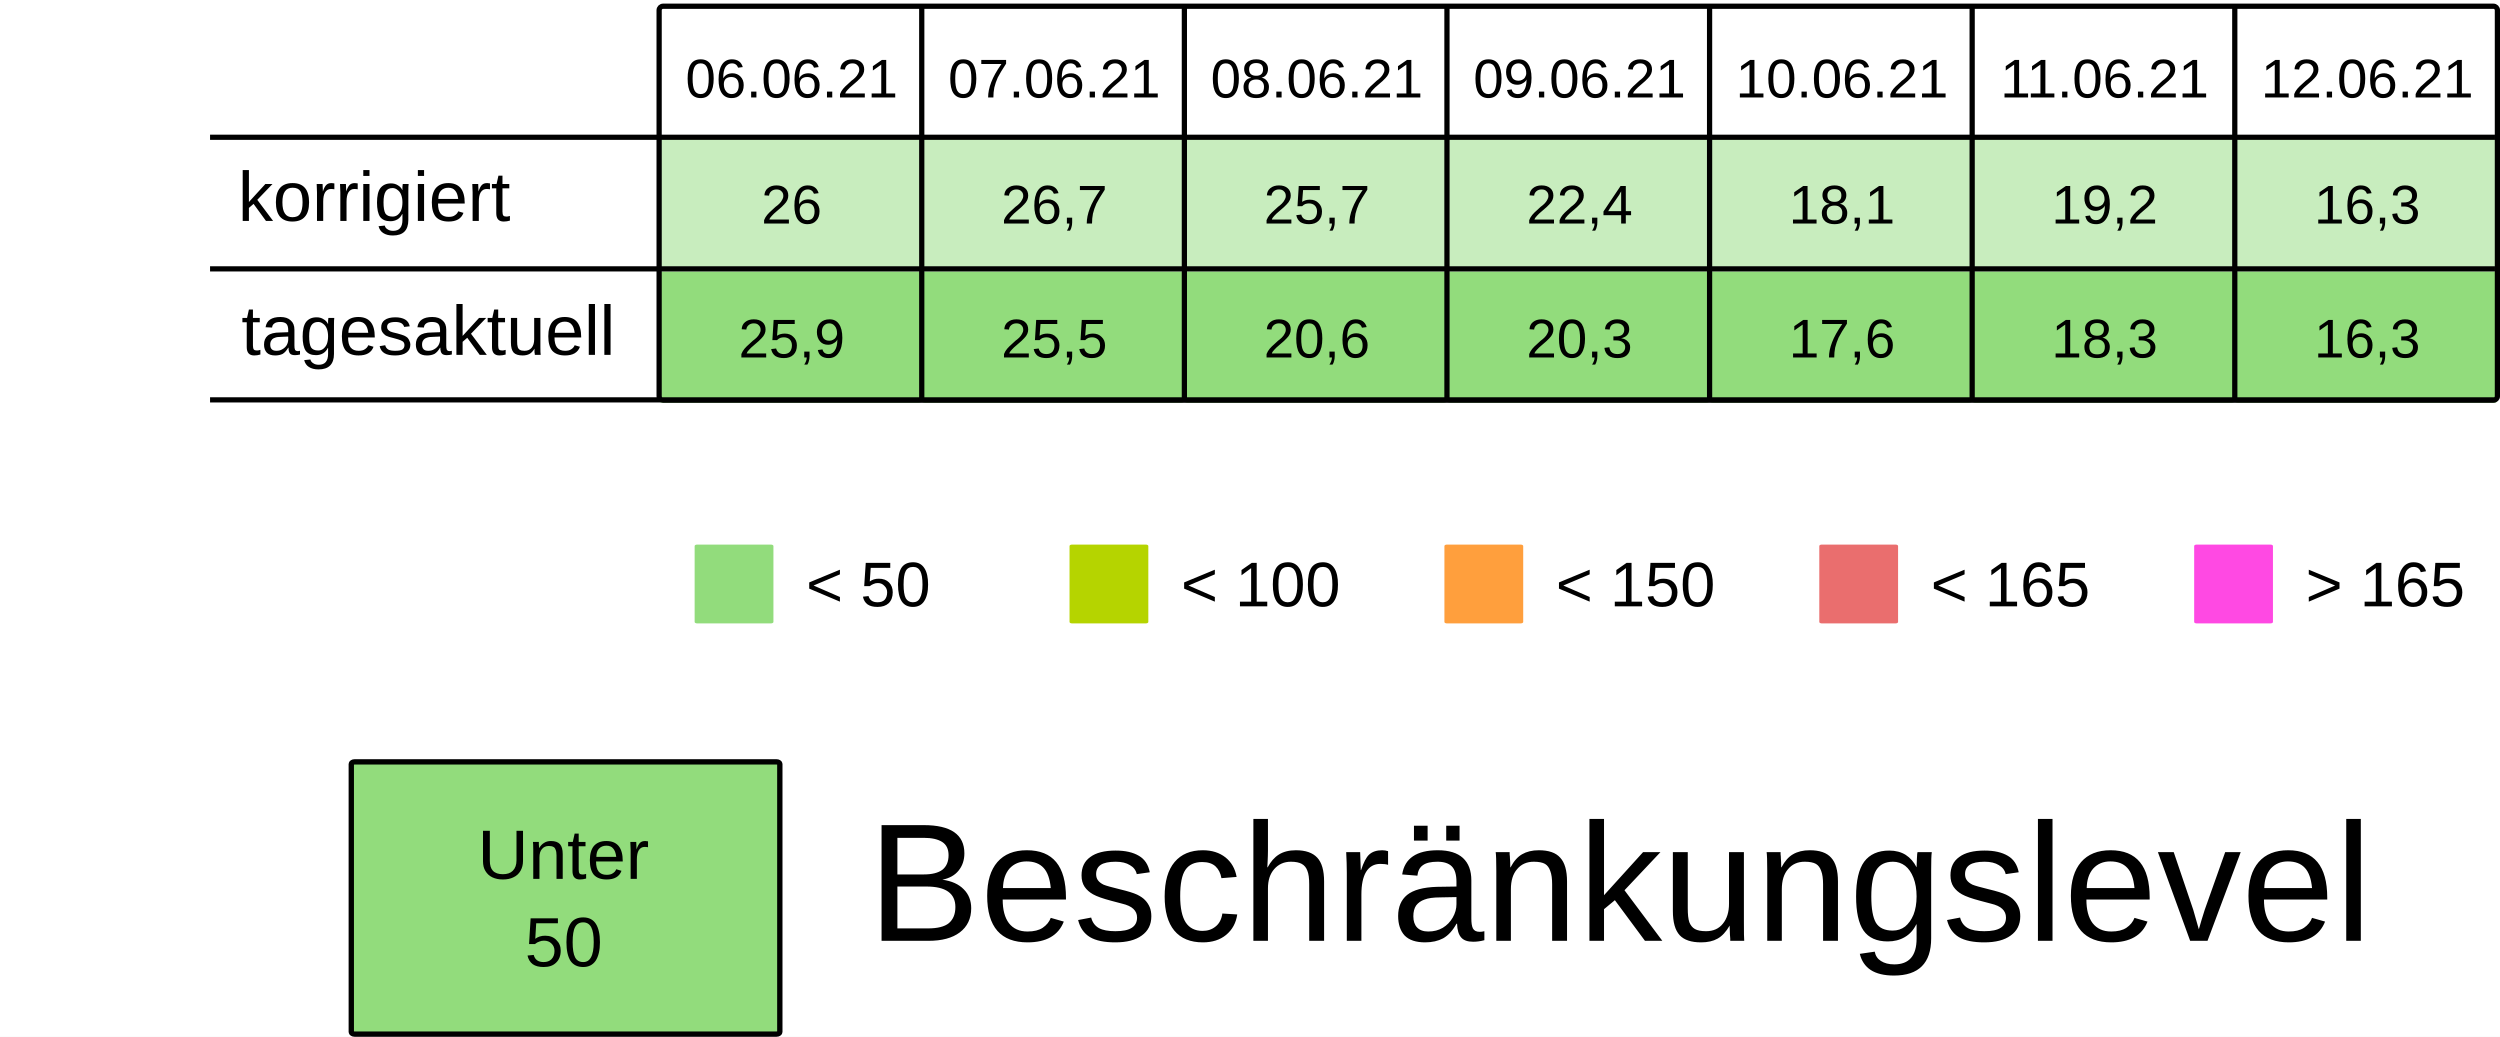
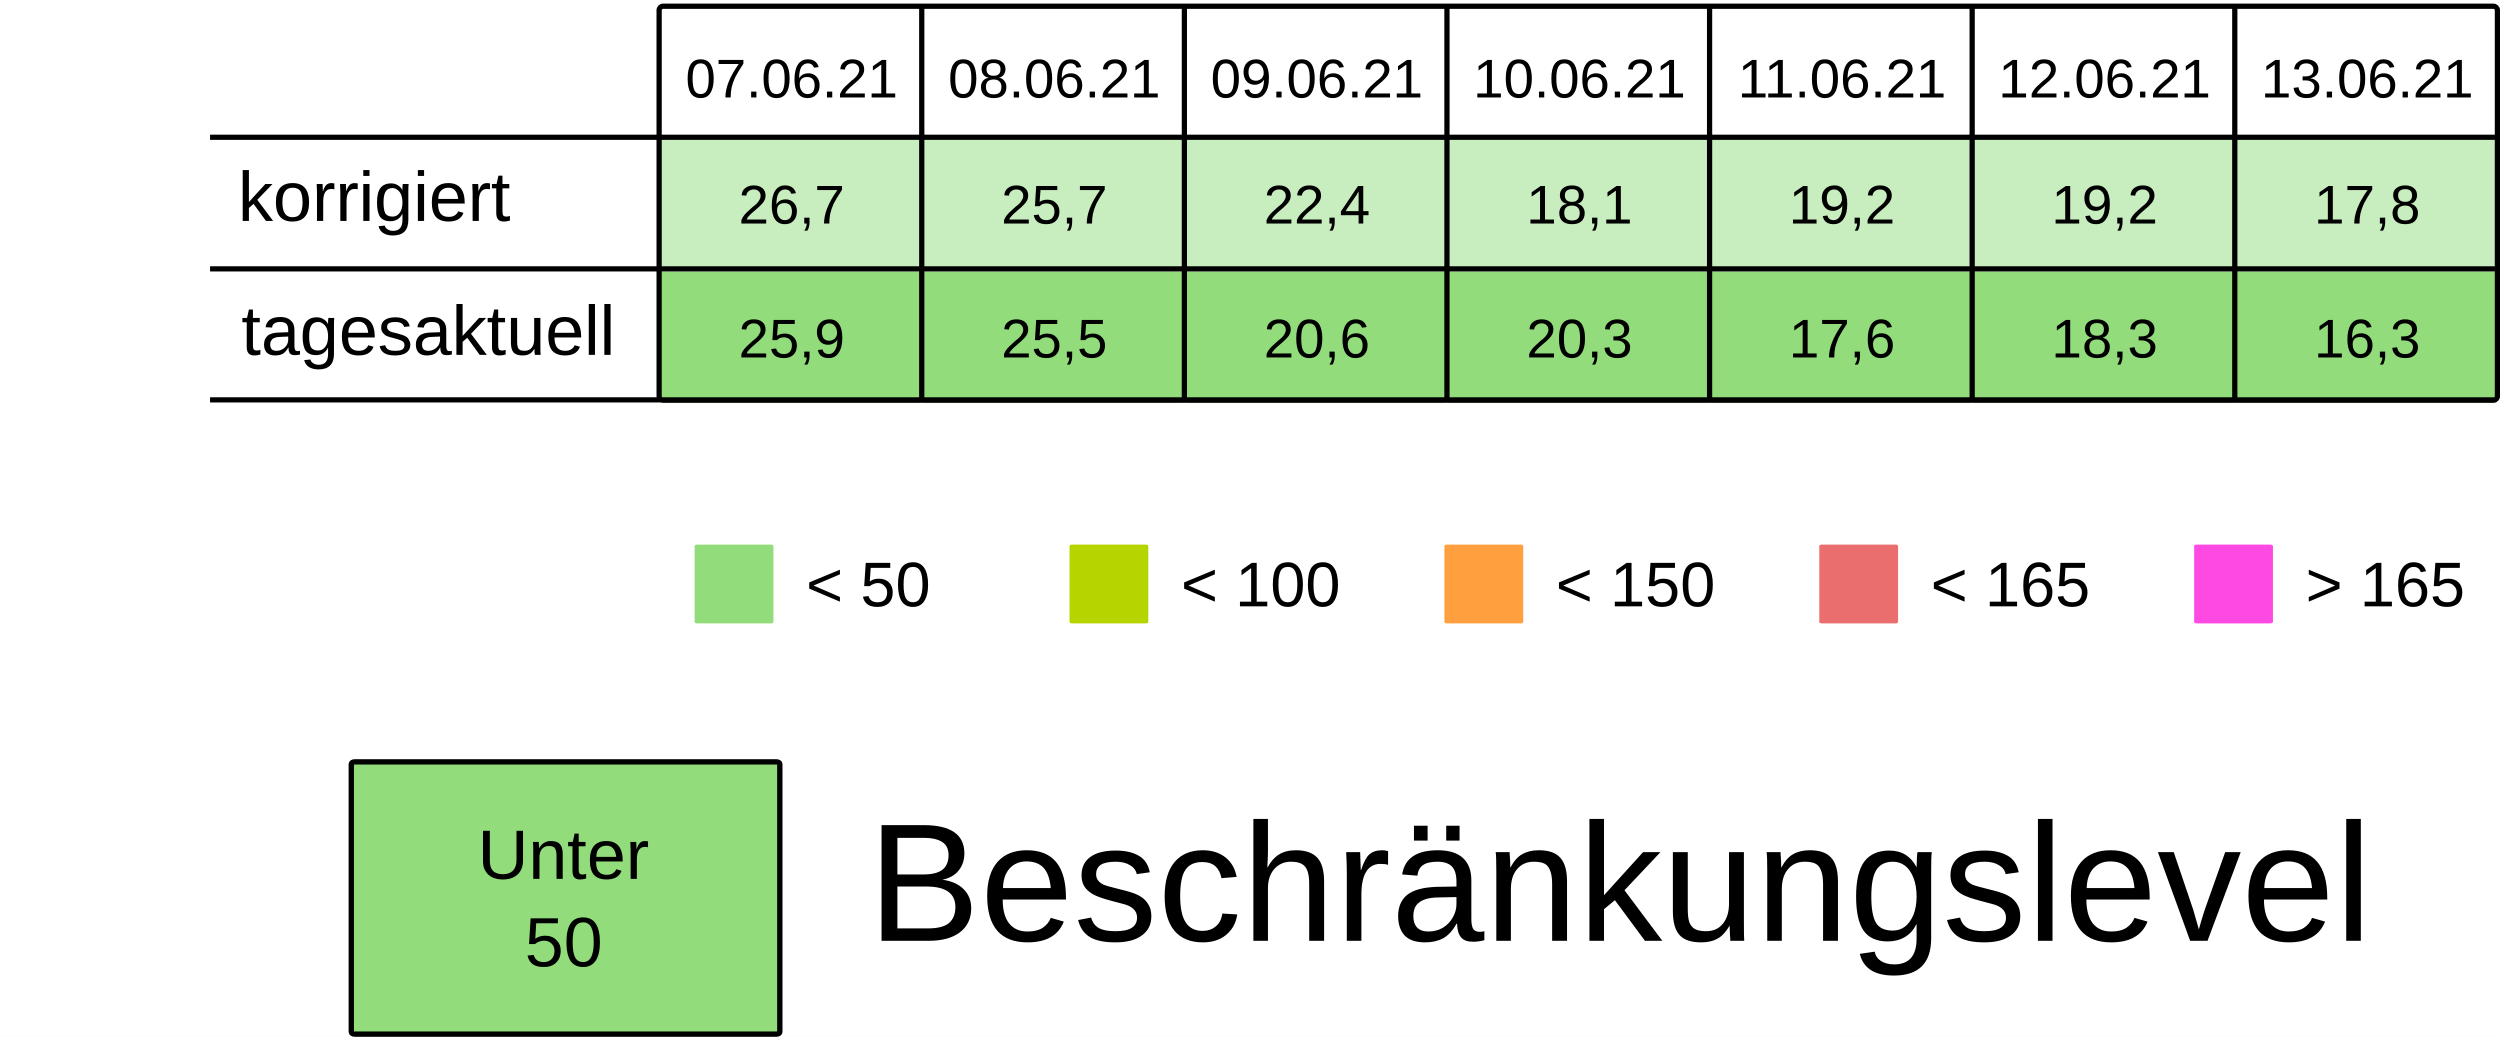
<svg xmlns="http://www.w3.org/2000/svg" viewBox="0 0 125.94 52.229" height="197.399" width="475.994">
  <rect width="100%" height="100%" x="-.001" fill="#fff" />
  <g transform="translate(-13.231 -25.355)">
    <rect ry=".106" rx=".169" y="32.284" x="46.434" height="6.615" width="13.229" fill="#92dc7c7F" />
    <rect ry=".106" rx=".169" y="32.284" x="59.664" height="6.615" width="13.229" fill="#92dc7c7F" />
    <rect ry=".106" rx=".169" y="32.284" x="72.893" height="6.615" width="13.229" fill="#92dc7c7F" />
    <rect ry=".106" rx=".169" y="32.284" x="86.122" height="6.615" width="13.229" fill="#92dc7c7F" />
    <rect ry=".106" rx=".169" y="32.284" x="99.351" height="6.615" width="13.229" fill="#92dc7c7F" />
    <rect ry=".106" rx=".169" y="32.284" x="112.58" height="6.615" width="13.229" fill="#92dc7c7F" />
    <rect ry=".106" rx=".169" y="32.284" x="125.809" height="6.615" width="13.229" fill="#92dc7c7F" />
    <text y="30.266" x="53.113" style="line-height:125%;-inkscape-font-specification:Arial;text-align:center" font-weight="400" font-size="2.749" letter-spacing="0" word-spacing="0" font-family="Arial" text-anchor="middle" stroke-width=".064">
-       <tspan style="text-align:center" y="30.266" x="53.113">06.06.21</tspan>
+       <tspan style="text-align:center" y="30.266" x="53.113">07.06.21</tspan>
    </text>
    <text y="30.266" x="66.342" style="line-height:125%;-inkscape-font-specification:Arial;text-align:center" font-weight="400" font-size="2.749" letter-spacing="0" word-spacing="0" font-family="Arial" text-anchor="middle" stroke-width=".064">
-       <tspan style="text-align:center" y="30.266" x="66.342">07.06.21</tspan>
+       <tspan style="text-align:center" y="30.266" x="66.342">08.06.21</tspan>
    </text>
    <text y="30.266" x="79.571" style="line-height:125%;-inkscape-font-specification:Arial;text-align:center" font-weight="400" font-size="2.749" letter-spacing="0" word-spacing="0" font-family="Arial" text-anchor="middle" stroke-width=".064">
-       <tspan style="text-align:center" y="30.266" x="79.571">08.06.21</tspan>
+       <tspan style="text-align:center" y="30.266" x="79.571">09.06.21</tspan>
    </text>
    <text y="30.266" x="92.8" style="line-height:125%;-inkscape-font-specification:Arial;text-align:center" font-weight="400" font-size="2.749" letter-spacing="0" word-spacing="0" font-family="Arial" text-anchor="middle" stroke-width=".064">
-       <tspan style="text-align:center" y="30.266" x="92.8">09.06.21</tspan>
+       <tspan style="text-align:center" y="30.266" x="92.8">10.06.21</tspan>
    </text>
    <text y="30.266" x="106.029" style="line-height:125%;-inkscape-font-specification:Arial;text-align:center" font-weight="400" font-size="2.749" letter-spacing="0" word-spacing="0" font-family="Arial" text-anchor="middle" stroke-width=".064">
-       <tspan style="text-align:center" y="30.266" x="106.029">10.06.21</tspan>
+       <tspan style="text-align:center" y="30.266" x="106.029">11.06.21</tspan>
    </text>
    <text y="30.266" x="119.258" style="line-height:125%;-inkscape-font-specification:Arial;text-align:center" font-weight="400" font-size="2.749" letter-spacing="0" word-spacing="0" font-family="Arial" text-anchor="middle" stroke-width=".064">
-       <tspan style="text-align:center" y="30.266" x="119.258">11.06.21</tspan>
+       <tspan style="text-align:center" y="30.266" x="119.258">12.06.21</tspan>
    </text>
    <text y="30.266" x="132.488" style="line-height:125%;-inkscape-font-specification:Arial;text-align:center" font-weight="400" font-size="2.749" letter-spacing="0" word-spacing="0" font-family="Arial" text-anchor="middle" stroke-width=".064">
-       <tspan style="text-align:center" y="30.266" x="132.488">12.06.21</tspan>
+       <tspan style="text-align:center" y="30.266" x="132.488">13.06.21</tspan>
    </text>
    <text y="36.616" x="53.113" style="line-height:125%;-inkscape-font-specification:Arial;text-align:center" font-weight="400" font-size="2.749" letter-spacing="0" word-spacing="0" font-family="Arial" text-anchor="middle" stroke-width=".064">
-       <tspan style="text-align:center" y="36.616" x="53.113">26</tspan>
+       <tspan style="text-align:center" y="36.616" x="53.113">26,7</tspan>
    </text>
    <text y="36.616" x="66.342" style="line-height:125%;-inkscape-font-specification:Arial;text-align:center" font-weight="400" font-size="2.749" letter-spacing="0" word-spacing="0" font-family="Arial" text-anchor="middle" stroke-width=".064">
-       <tspan style="text-align:center" y="36.616" x="66.342">26,7</tspan>
+       <tspan style="text-align:center" y="36.616" x="66.342">25,7</tspan>
    </text>
    <text y="36.616" x="79.571" style="line-height:125%;-inkscape-font-specification:Arial;text-align:center" font-weight="400" font-size="2.749" letter-spacing="0" word-spacing="0" font-family="Arial" text-anchor="middle" stroke-width=".064">
-       <tspan style="text-align:center" y="36.616" x="79.571">25,7</tspan>
+       <tspan style="text-align:center" y="36.616" x="79.571">22,4</tspan>
    </text>
    <text y="36.616" x="92.8" style="line-height:125%;-inkscape-font-specification:Arial;text-align:center" font-weight="400" font-size="2.749" letter-spacing="0" word-spacing="0" font-family="Arial" text-anchor="middle" stroke-width=".064">
-       <tspan style="text-align:center" y="36.616" x="92.8">22,4</tspan>
+       <tspan style="text-align:center" y="36.616" x="92.8">18,1</tspan>
    </text>
    <text y="36.616" x="106.029" style="line-height:125%;-inkscape-font-specification:Arial;text-align:center" font-weight="400" font-size="2.749" letter-spacing="0" word-spacing="0" font-family="Arial" text-anchor="middle" stroke-width=".064">
-       <tspan style="text-align:center" y="36.616" x="106.029">18,1</tspan>
+       <tspan style="text-align:center" y="36.616" x="106.029">19,2</tspan>
    </text>
    <text y="36.616" x="119.258" style="line-height:125%;-inkscape-font-specification:Arial;text-align:center" font-weight="400" font-size="2.749" letter-spacing="0" word-spacing="0" font-family="Arial" text-anchor="middle" stroke-width=".064">
      <tspan style="text-align:center" y="36.616" x="119.258">19,2</tspan>
    </text>
    <text y="36.616" x="132.488" style="line-height:125%;-inkscape-font-specification:Arial;text-align:center" font-weight="400" font-size="2.749" letter-spacing="0" word-spacing="0" font-family="Arial" text-anchor="middle" stroke-width=".064">
-       <tspan style="text-align:center" y="36.616" x="132.488">16,3</tspan>
+       <tspan style="text-align:center" y="36.616" x="132.488">17,8</tspan>
    </text>
    <rect ry=".071" rx=".12" y="52.79" x="48.224" height="3.969" width="3.969" fill="#92dc7c" />
    <text y="55.896" x="53.84" style="line-height:125%;-inkscape-font-specification:Arial" font-weight="400" font-size="3.175" letter-spacing="0" word-spacing="0" font-family="Arial" stroke-width=".265">
      <tspan y="55.896" x="53.84">&lt; 50</tspan>
    </text>
    <rect ry=".071" rx=".12" y="52.79" x="67.11" height="3.969" width="3.969" fill="#B5D400" />
    <text y="55.896" x="72.726" style="line-height:125%;-inkscape-font-specification:Arial" font-weight="400" font-size="3.175" letter-spacing="0" word-spacing="0" font-family="Arial" stroke-width=".265">
      <tspan y="55.896" x="72.726">&lt; 100</tspan>
    </text>
    <rect ry=".071" rx=".12" y="52.79" x="104.88" height="3.969" width="3.969" fill="#ea6e6e" />
    <text y="55.896" x="110.496" style="line-height:125%;-inkscape-font-specification:Arial" font-weight="400" font-size="3.175" letter-spacing="0" word-spacing="0" font-family="Arial" stroke-width=".265">
      <tspan y="55.896" x="110.496">&lt; 165</tspan>
    </text>
    <rect ry=".071" rx=".12" y="52.79" x="123.765" height="3.969" width="3.969" fill="#FF49E3" />
    <text y="55.896" x="129.381" style="line-height:125%;-inkscape-font-specification:Arial" font-weight="400" font-size="3.175" letter-spacing="0" word-spacing="0" font-family="Arial" stroke-width=".265">
      <tspan y="55.896" x="129.381">&gt; 165</tspan>
    </text>
    <rect ry=".071" rx=".12" y="52.79" x="85.995" height="3.969" width="3.969" fill="#ff9f3d" />
    <text y="55.896" x="91.61" style="line-height:125%;-inkscape-font-specification:Arial" font-weight="400" font-size="3.175" letter-spacing="0" word-spacing="0" font-family="Arial" stroke-width=".265">
      <tspan y="55.896" x="91.61">&lt; 150</tspan>
    </text>
    <rect ry=".106" rx=".169" y="39.031" x="46.435" height="6.615" width="13.229" fill="#92dc7c" />
    <rect ry=".106" rx=".169" y="39.031" x="59.665" height="6.615" width="13.229" fill="#92dc7c" />
    <rect ry=".106" rx=".169" y="39.031" x="72.894" height="6.615" width="13.229" fill="#92dc7c" />
    <rect ry=".106" rx=".169" y="39.031" x="86.123" height="6.615" width="13.229" fill="#92dc7c" />
    <rect ry=".106" rx=".169" y="39.031" x="99.352" height="6.615" width="13.229" fill="#92dc7c" />
    <rect ry=".106" rx=".169" y="39.031" x="112.581" height="6.615" width="13.229" fill="#92dc7c" />
    <rect ry=".106" rx=".169" y="39.031" x="125.81" height="6.615" width="13.229" fill="#92dc7c" />
    <text y="43.363" x="53.114" style="line-height:125%;-inkscape-font-specification:Arial;text-align:center" font-weight="400" font-size="2.749" letter-spacing="0" word-spacing="0" font-family="Arial" text-anchor="middle" stroke-width=".064">
      <tspan style="text-align:center" y="43.363" x="53.114">25,9</tspan>
    </text>
    <text y="43.363" x="66.343" style="line-height:125%;-inkscape-font-specification:Arial;text-align:center" font-weight="400" font-size="2.749" letter-spacing="0" word-spacing="0" font-family="Arial" text-anchor="middle" stroke-width=".064">
      <tspan style="text-align:center" y="43.363" x="66.343">25,5</tspan>
    </text>
    <text y="43.363" x="79.572" style="line-height:125%;-inkscape-font-specification:Arial;text-align:center" font-weight="400" font-size="2.749" letter-spacing="0" word-spacing="0" font-family="Arial" text-anchor="middle" stroke-width=".064">
      <tspan style="text-align:center" y="43.363" x="79.572">20,6</tspan>
    </text>
    <text y="43.363" x="92.801" style="line-height:125%;-inkscape-font-specification:Arial;text-align:center" font-weight="400" font-size="2.749" letter-spacing="0" word-spacing="0" font-family="Arial" text-anchor="middle" stroke-width=".064">
      <tspan style="text-align:center" y="43.363" x="92.801">20,3</tspan>
    </text>
    <text y="43.363" x="106.03" style="line-height:125%;-inkscape-font-specification:Arial;text-align:center" font-weight="400" font-size="2.749" letter-spacing="0" word-spacing="0" font-family="Arial" text-anchor="middle" stroke-width=".064">
      <tspan style="text-align:center" y="43.363" x="106.03">17,6</tspan>
    </text>
    <text y="43.363" x="119.259" style="line-height:125%;-inkscape-font-specification:Arial;text-align:center" font-weight="400" font-size="2.749" letter-spacing="0" word-spacing="0" font-family="Arial" text-anchor="middle" stroke-width=".064">
      <tspan style="text-align:center" y="43.363" x="119.259">18,3</tspan>
    </text>
    <text y="43.363" x="132.489" style="line-height:125%;-inkscape-font-specification:Arial;text-align:center" font-weight="400" font-size="2.749" letter-spacing="0" word-spacing="0" font-family="Arial" text-anchor="middle" stroke-width=".064">
      <tspan style="text-align:center" y="43.363" x="132.489">16,3</tspan>
    </text>
    <text style="line-height:125%;-inkscape-font-specification:Arial" x="25.224" y="36.483" font-weight="400" font-size="3.528" font-family="Arial" letter-spacing="0" word-spacing="0" stroke-width=".265">
      <tspan x="25.224" y="36.483">korrigiert</tspan>
    </text>
    <text style="line-height:125%;-inkscape-font-specification:Arial" x="25.396" y="43.23" font-weight="400" font-size="3.528" font-family="Arial" letter-spacing="0" word-spacing="0" stroke-width=".265">
      <tspan x="25.396" y="43.23">tagesaktuell</tspan>
    </text>
    <path d="M59.665 25.802v19.844zm13.23 0v19.844zm13.228 0v19.844zm13.23 0v19.844zm13.228 0v19.844zm13.23 0v19.844zM23.812 32.27h115.096zm0 6.629h115.096zm0 6.6h115.096zm22.823-19.83h92.206c.11 0 .2.09.2.2v19.445a.2.2 0 01-.2.2H46.635a.2.2 0 01-.2-.2V25.869c0-.11.089-.2.2-.2z" fill="none" stroke="#000" stroke-width=".264" />
    <rect ry=".108" rx=".169" y="63.735" x="30.927" height="13.715" width="21.588" fill="#92dc7c" stroke-miterlimit="0" stroke="#000" stroke-width=".269" />
    <text y="69.629" x="41.626" style="line-height:125%;-inkscape-font-specification:Arial;text-align:center" font-weight="400" font-size="3.528" letter-spacing="0" word-spacing="0" font-family="Arial" text-anchor="middle" stroke-width=".265">
      <tspan style="text-align:center" y="69.629" x="42.1">Unter</tspan>
      <tspan style="text-align:center" y="74.038" x="41.626">50</tspan>
    </text>
    <text style="line-height:125%;-inkscape-font-specification:Arial" x="56.955" y="72.75" font-weight="400" font-size="8.467" font-family="Arial" letter-spacing="0" word-spacing="0" stroke-width=".265">
      <tspan x="56.955" y="72.75">Beschränkungslevel</tspan>
    </text>
  </g>
</svg>
